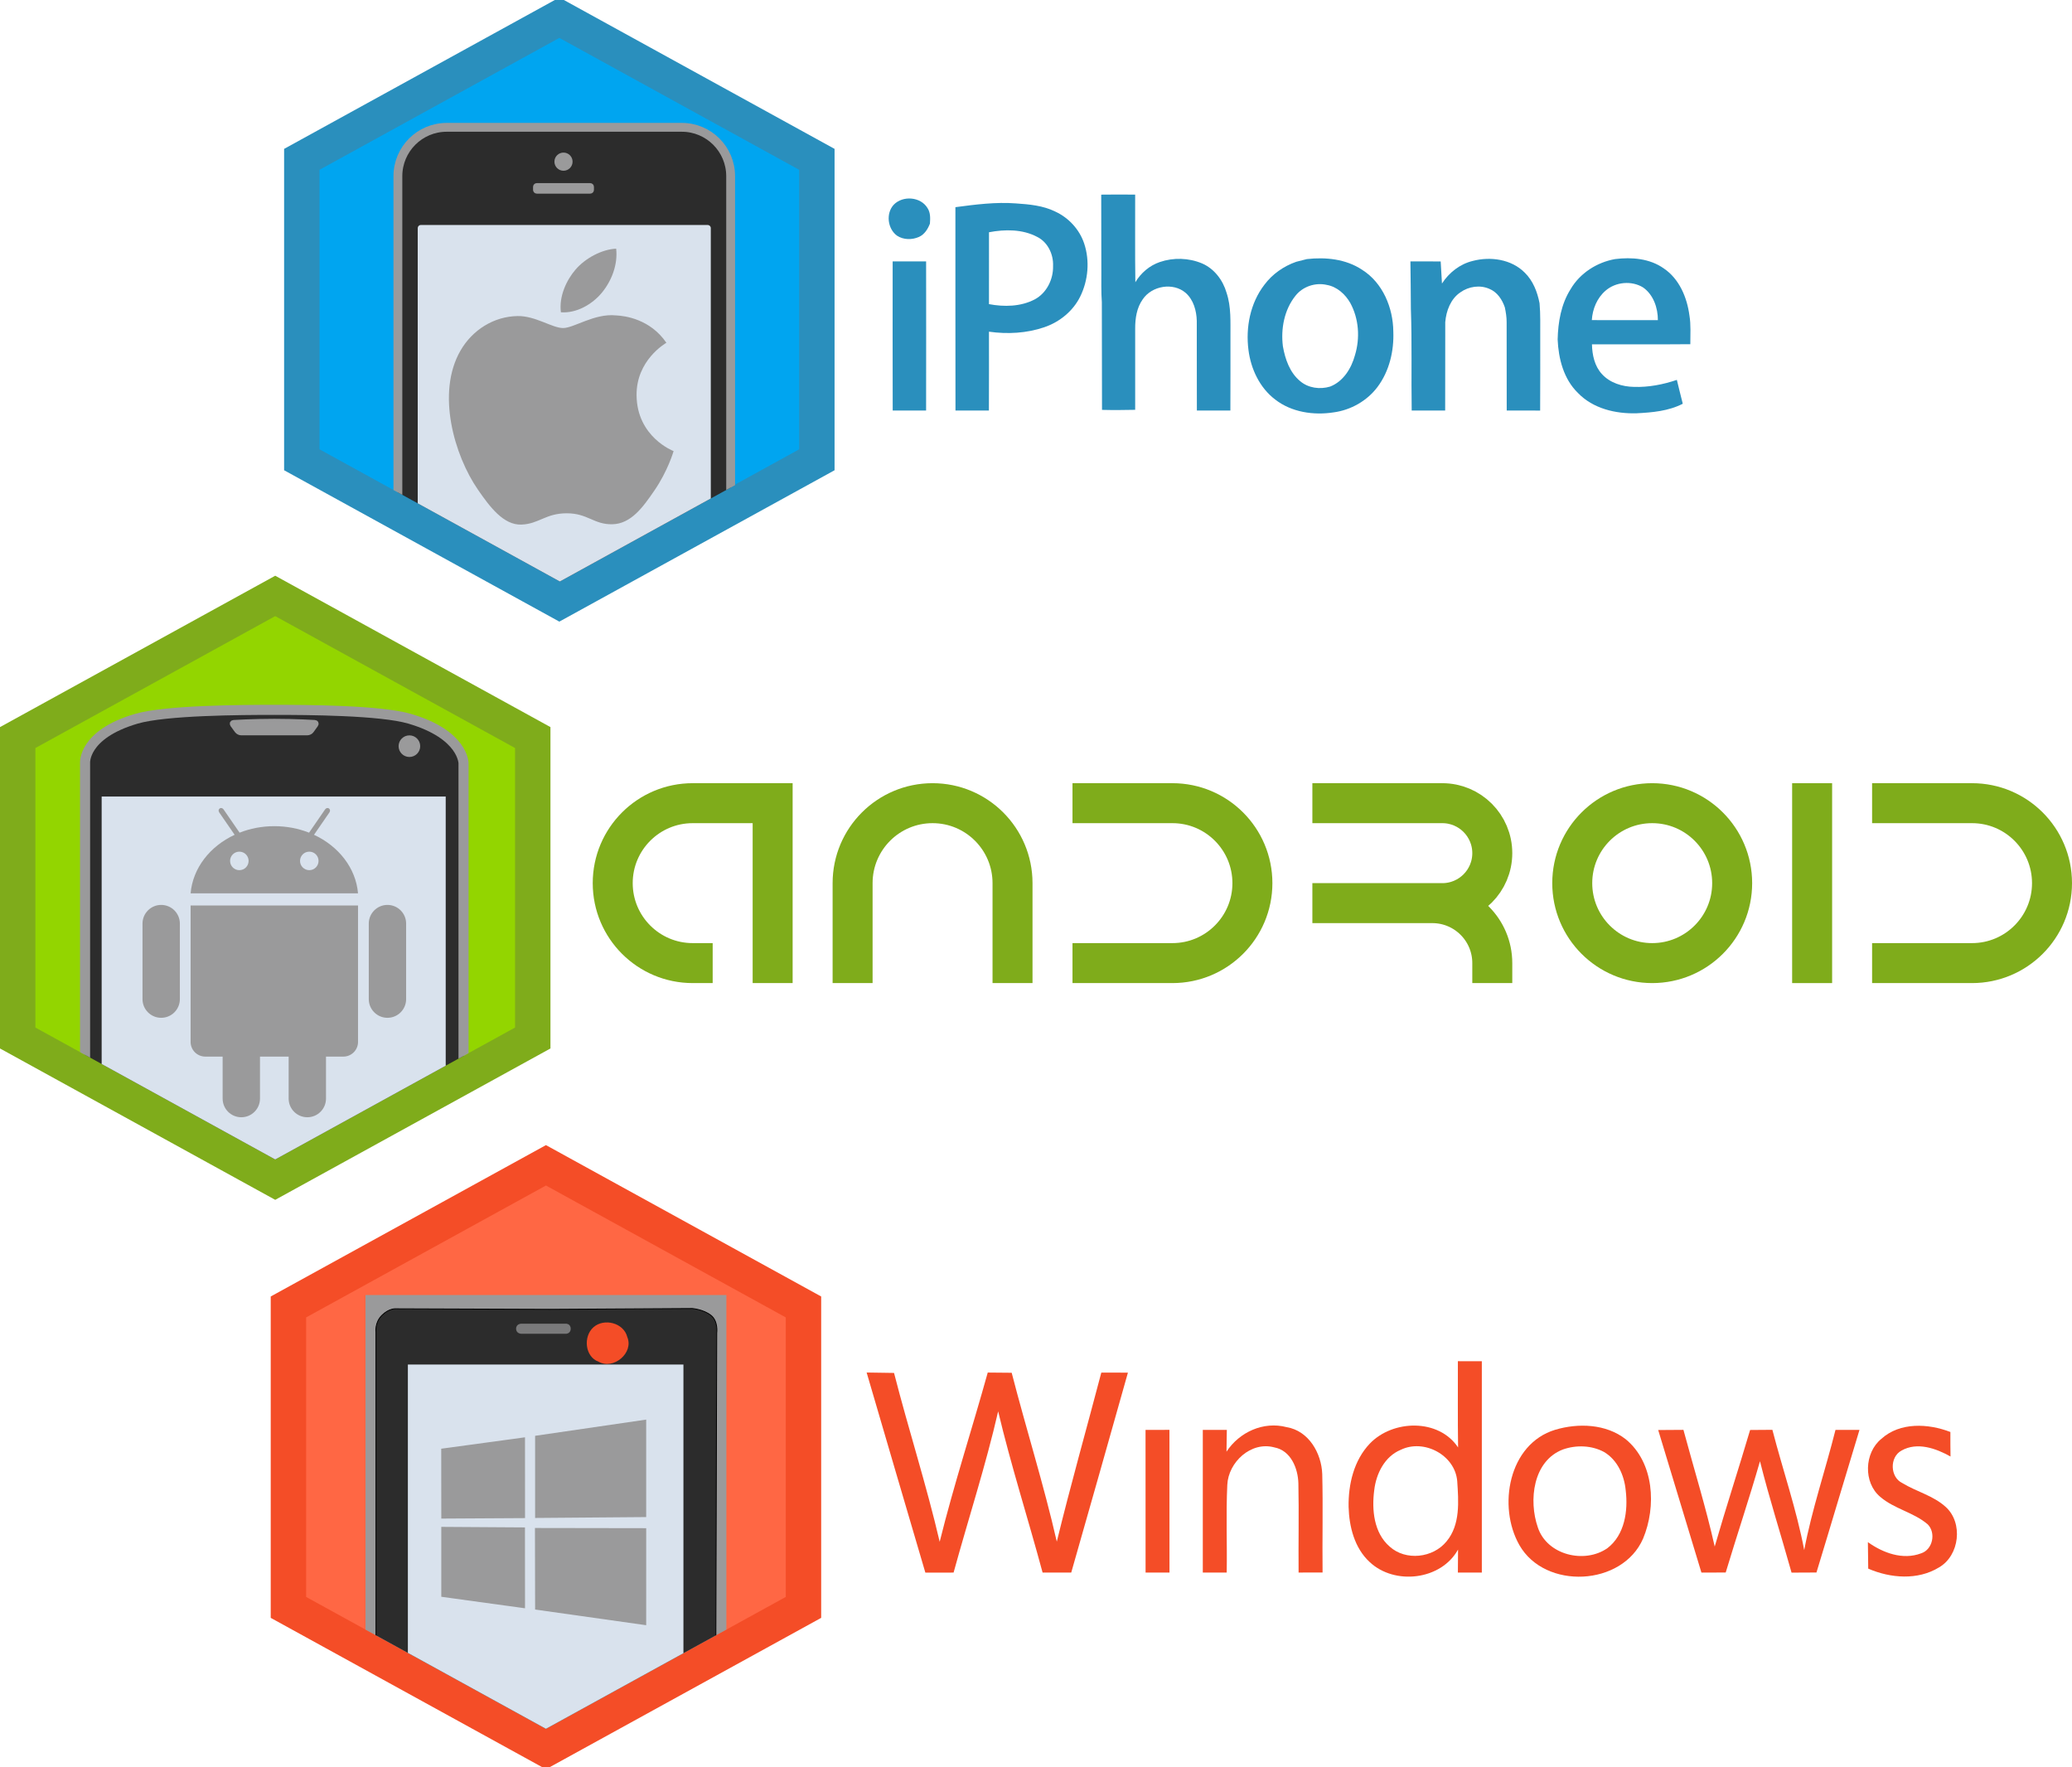
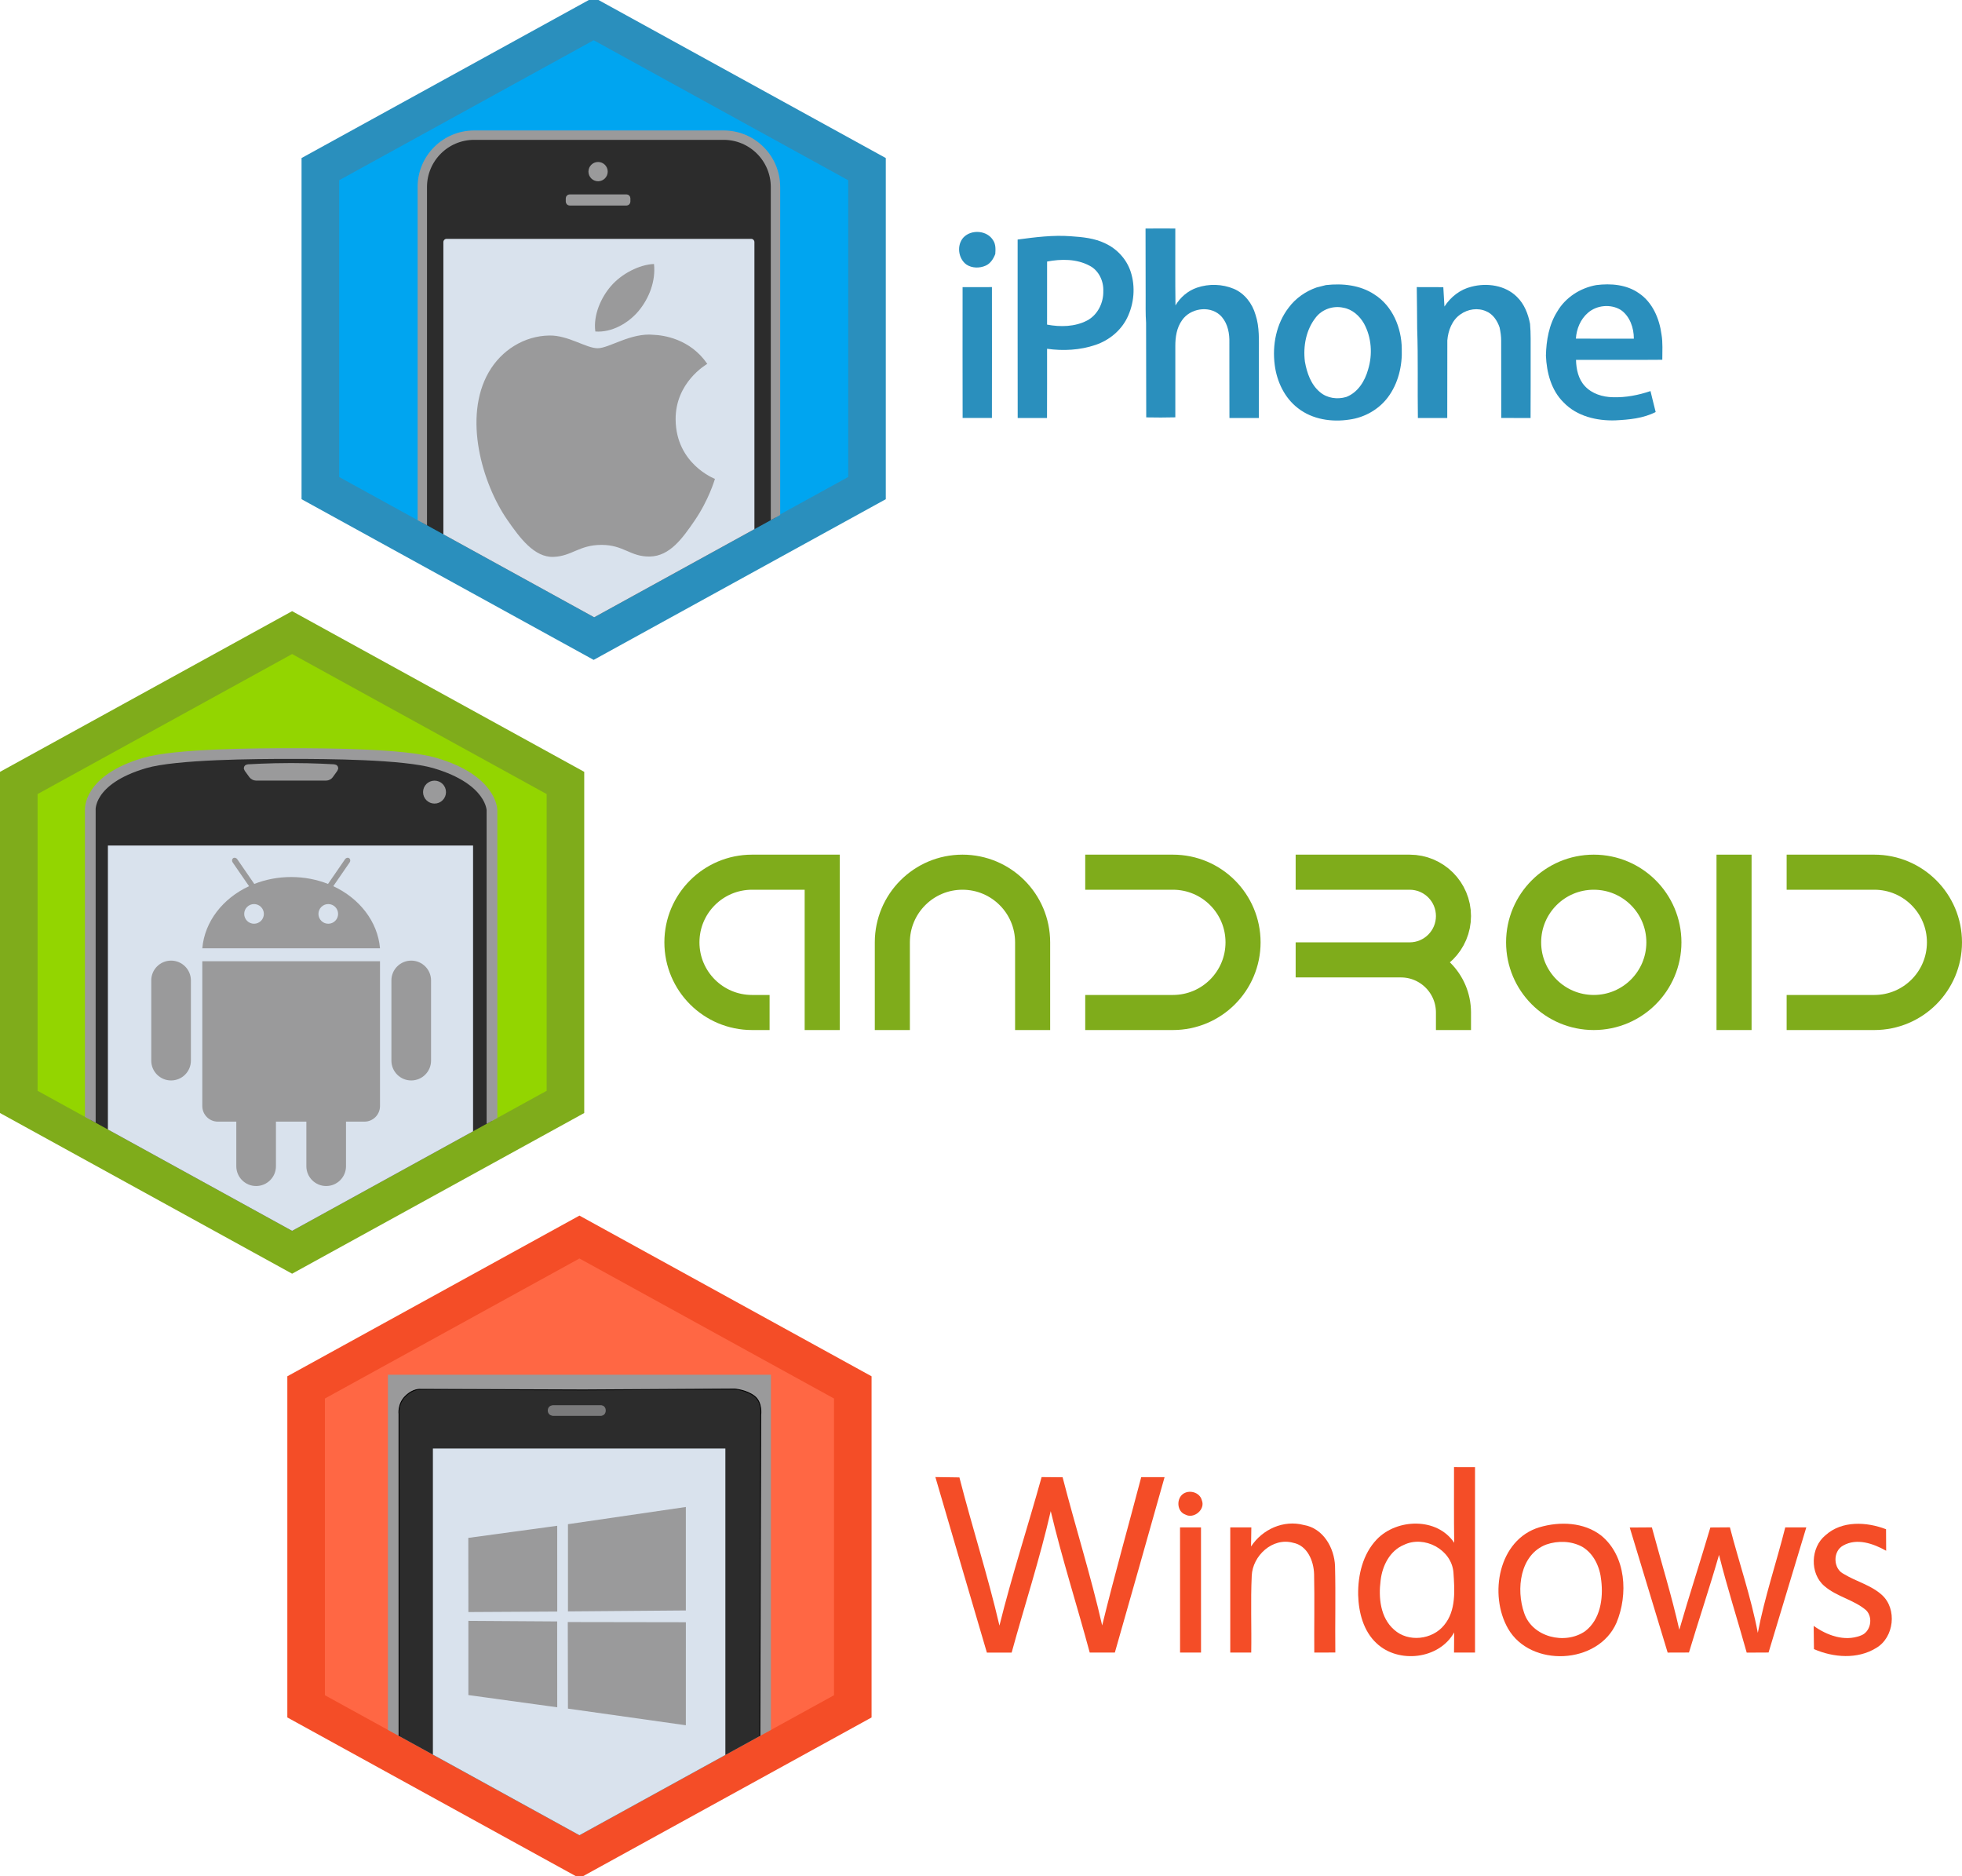
- <svg xmlns="http://www.w3.org/2000/svg" version="1.1" width="234.132" height="199.638" id="svg6691">
+ <svg xmlns="http://www.w3.org/2000/svg" version="1.1" width="208.883" height="199.638" id="svg6691">
  <defs id="defs6693">
    <clipPath id="clp12-4">
      <path d="M 45.315,71.927 58.235,71.927 58.235,87.794 45.315,87.794 45.315,71.927 z" id="path184-0" />
    </clipPath>
    <clipPath id="clipPath6526">
      <path d="M -295,-61.96 -236.8,-29.95 -236.8,37.95 -295,69.96 -353.2,37.95 -353.2,-29.95 z" id="path6528" style="fill:#ff6744;fill-opacity:1;stroke:#f44d27;stroke-width:8;stroke-miterlimit:4;stroke-opacity:1;stroke-dasharray:none" />
    </clipPath>
    <clipPath id="clipPath5692">
      <path d="M 158,420.04 216.2,452.05 216.2,519.95 158,551.96 99.8,519.95 99.8,452.05 z" id="path5694" style="fill:#00a5f0;fill-opacity:1;stroke:#2a8fbd;stroke-width:8;stroke-miterlimit:4;stroke-opacity:1;stroke-dasharray:none" />
    </clipPath>
    <clipPath id="clipPath5615">
      <path d="M -6.886,281.81 44.156,309.883 44.156,369.432 -6.886,397.505 -57.928,369.432 -57.928,309.883 z" id="path5617" style="fill:#93d500;fill-opacity:1;stroke:#7fac1b;stroke-width:7.016;stroke-miterlimit:4;stroke-opacity:1;stroke-dasharray:none" />
    </clipPath>
  </defs>
  <g transform="matrix(0.5,0,0,0.5,18.16141,-9.18656)" id="layer1">
    <g transform="translate(-350,-230)" id="g7386">
      <path d="M 440.086,252.373 498.286,284.383 498.286,352.283 440.086,384.293 381.886,352.283 381.886,284.383 z" id="polygon5-4" style="fill:#00a5f0;fill-opacity:1;stroke:#2a8fbd;stroke-width:8;stroke-miterlimit:4;stroke-opacity:1;stroke-dasharray:none" />
      <g transform="translate(282.1979,-172.1675)" clip-path="url(#clipPath5692)" id="g5685">
        <path d="M 121.4,460.355 C 121.4,454.259 126.341,449.314 132.436,449.314 133.051,449.326 185.472,449.314 185.566,449.314 191.66,449.314 196.602,454.258 196.602,460.355 L 196.602,597.645 C 196.602,603.741 191.661,608.686 185.566,608.686 L 132.436,608.686 C 126.342,608.686 121.4,603.742 121.4,597.645 121.399,551.857 121.397,505.986 121.4,460.355 z" id="path5480-4" style="fill:#2c2c2c;fill-opacity:1;stroke:#9a9a9b;stroke-width:2;stroke-miterlimit:4;stroke-opacity:1;stroke-dasharray:none" />
        <path d="M 152.795,462.423 C 152.603,462.423 152.447,462.576 152.447,462.771 L 152.447,463.455 C 152.447,463.647 152.602,463.803 152.792,463.803 L 160.521,463.803 164.863,463.803 C 165.055,463.803 165.21,463.65 165.21,463.455 L 165.21,462.771 C 165.21,462.579 165.058,462.423 164.862,462.423 z" id="path5478-9" style="fill:#9a9a9b;fill-opacity:1;stroke:#9a9a9b;stroke-width:1;stroke-miterlimit:4;stroke-opacity:1;stroke-dasharray:none" />
        <path d="M 158.829,458.628 C 159.686,458.628 160.381,457.933 160.381,457.076 160.381,456.219 159.686,455.524 158.829,455.524 157.971,455.524 157.276,456.219 157.276,457.076 157.276,457.933 157.971,458.628 158.829,458.628 z" id="path5476-3" style="fill:#9a9a9b;fill-opacity:1;stroke:#9a9a9b;stroke-width:1;stroke-miterlimit:4;stroke-opacity:1;stroke-dasharray:none" />
        <path d="M 126.573,471.392 C 126.193,471.392 125.885,471.703 125.885,472.085 L 125.885,586.26 C 125.885,586.643 126.195,586.953 126.573,586.953 L 191.429,586.953 C 191.809,586.953 192.117,586.642 192.117,586.26 L 192.117,472.085 C 192.117,471.702 191.807,471.392 191.429,471.392 z" id="path5474-9" style="fill:#d9e2ed;fill-opacity:1;stroke:none" />
        <path d="M 159.001,603.856 C 162.621,603.856 165.555,600.922 165.555,597.302 165.555,593.682 162.621,590.748 159.001,590.748 155.381,590.748 152.447,593.682 152.447,597.302 152.447,600.922 155.381,603.856 159.001,603.856 z" id="path5472-2" style="fill:#2c2c2c;fill-opacity:1;stroke:#9a9a9b;stroke-width:1;stroke-miterlimit:4;stroke-opacity:1;stroke-dasharray:none" />
      </g>
      <g transform="matrix(0.07165475,0,0,0.07165475,336.7599,185.7181)" id="layer1-4" style="fill:#9a9a9b;fill-opacity:1">
        <g transform="translate(19.48863,19.49672)" id="g25472-4" style="fill:#9a9a9b;fill-opacity:1">
          <g transform="matrix(54.85033,0,0,-54.85033,-1411.313,6454.729)" clip-path="url(#clp12-4)" id="g186-4" style="fill:#9a9a9b;fill-opacity:1;fill-rule:nonzero;stroke:none">
            <path d="M 56.105,79.364 C 56.087,81.372 57.745,82.336 57.82,82.383 56.887,83.748 55.435,83.935 54.917,83.957 53.682,84.082 52.506,83.23 51.88,83.23 51.254,83.23 50.286,83.939 49.262,83.919 47.914,83.899 46.673,83.136 45.979,81.93 44.58,79.503 45.622,75.906 46.984,73.936 47.651,72.973 48.445,71.888 49.489,71.928 50.495,71.968 50.875,72.578 52.089,72.578 53.303,72.578 53.645,71.928 54.708,71.947 55.789,71.968 56.475,72.931 57.137,73.897 57.901,75.015 58.217,76.097 58.235,76.154 58.211,76.164 56.127,76.963 56.105,79.364" id="path188-3" style="fill:#9a9a9b;fill-opacity:1;fill-rule:nonzero;stroke:none" />
          </g>
          <path d="M 1556.509,1778.207 C 1586.895,1741.403 1607.409,1690.227 1601.759,1639.219 1557.985,1640.976 1505.003,1668.399 1473.573,1705.204 1445.436,1737.731 1420.754,1789.837 1427.442,1839.807 1476.261,1843.592 1526.117,1814.958 1556.509,1778.207" id="path190-7" style="fill:#9a9a9b;fill-opacity:1;fill-rule:nonzero;stroke:none" />
        </g>
      </g>
    </g>
    <g transform="translate(-351.4286,-145.7143)" id="g7400">
      <path d="M 438.488,427.443 496.688,459.453 496.688,527.353 438.488,559.363 380.288,527.353 380.288,459.453 z" id="polygon5-4-8-3" style="fill:#ff6744;fill-opacity:1;stroke:#f44d27;stroke-width:8;stroke-miterlimit:4;stroke-opacity:1;stroke-dasharray:none" />
      <g transform="translate(733.4837,484.8325)" clip-path="url(#clipPath6526)" id="g5762">
        <rect width="81.557" height="150.156" x="-335.779" y="-28.078" id="phone-body-0" style="fill:#9a9a9b;fill-opacity:1;stroke:none" />
        <path d="M -294.128,-24.839 -328.838,-24.966 C -328.838,-24.966 -330.367,-25.161 -332.048,-23.505 -333.73,-21.849 -333.416,-19.678 -333.416,-19.678 L -333.394,114.468 C -333.394,114.468 -333.465,116.326 -332.132,117.731 -330.798,119.137 -329.154,119.089 -329.154,119.089 L -260.894,119.097 C -260.894,119.097 -259.221,119.14 -258.04,117.835 -256.858,116.531 -256.779,114.887 -256.779,114.887 L -256.398,-19.503 C -256.398,-19.503 -256.017,-22.171 -257.732,-23.505 -259.447,-24.839 -261.924,-25.029 -261.924,-25.029 z" id="screen-black-9" style="fill:#2c2c2c;fill-opacity:1;stroke:#000000;stroke-width:0.189px;stroke-linecap:butt;stroke-linejoin:miter;stroke-opacity:1" />
        <g transform="matrix(0.1886386,0,0,0.1886386,-457.3003,-41.37605)" id="tile-group-7" style="fill:#d9e2ed;fill-opacity:1">
          <rect width="330.136" height="579.844" x="694.974" y="153.758" id="rect5629-3" style="fill:#d9e2ed;fill-opacity:1;stroke:none" />
        </g>
        <path d="M -290.457,-21.096 C -290.457,-21.096 -289.901,-21.121 -289.896,-20.469 -289.891,-19.816 -290.457,-19.816 -290.457,-19.816 L -300.577,-19.816 C -300.577,-19.816 -301.252,-19.827 -301.247,-20.469 -301.242,-21.11 -300.562,-21.096 -300.562,-21.096 z" id="speaker-4" style="opacity:0.708;fill:#9a9a9b;fill-opacity:1;stroke:#9a9a9b;stroke-width:1;stroke-linecap:butt;stroke-linejoin:miter;stroke-miterlimit:4;stroke-opacity:1;stroke-dasharray:none" />
      </g>
      <path d="M 414.821,491.491 433.753,488.912 433.761,507.173 414.838,507.281 z M 433.744,509.277 433.758,527.555 414.836,524.953 414.835,509.155 z M 436.039,488.575 461.141,484.911 461.141,506.941 436.039,507.141 z M 461.146,509.449 461.141,531.38 436.039,527.837 436.003,509.408 z" id="path13-6" style="fill:#9a9a9b;fill-opacity:1;fill-rule:evenodd;stroke:none" />
    </g>
    <g transform="translate(-414.2067,79.58158)" id="g7370">
      <path d="M 440.084,73.467 498.284,105.477 498.284,173.377 440.084,205.387 381.884,173.377 381.884,105.477 z" id="path5591-3" style="fill:#93d500;fill-opacity:1;stroke:#7fac1b;stroke-width:8;stroke-miterlimit:4;stroke-opacity:1;stroke-dasharray:none" />
      <g transform="matrix(1.14024,0,0,1.14024,447.9359,-252.422)" clip-path="url(#clipPath5615)" id="g5527">
        <path d="M 19.762,310.153 C 30.44,313.283 30.437,318.974 30.437,318.975 L 30.437,442.823 C 30.437,442.823 30.414,449.655 19.762,453.293 13.982,455.268 -0.472,455.13 -7.069,455.13 -13.666,455.13 -28.633,455.268 -34.414,453.293 -45.065,449.655 -44.575,442.823 -44.575,442.823 L -44.575,318.975 C -44.575,318.975 -45.093,313.284 -34.414,310.153 -28.646,308.462 -13.645,308.389 -7.069,308.389 -0.493,308.389 13.995,308.462 19.762,310.153 z" id="path5490-3" style="fill:#2c2c2c;fill-opacity:1;stroke:#9a9a9b;stroke-width:2;stroke-miterlimit:4;stroke-opacity:1;stroke-dasharray:none" />
        <path d="M 19.707,317.23 C 20.614,317.23 21.349,316.495 21.349,315.588 21.349,314.681 20.614,313.946 19.707,313.946 18.8,313.946 18.065,314.681 18.065,315.588 18.065,316.495 18.8,317.23 19.707,317.23 z" id="path5488-4" style="fill:#9a9a9b;fill-opacity:1;stroke:#9a9a9b;stroke-width:1;stroke-miterlimit:4;stroke-opacity:1;stroke-dasharray:none" />
        <path d="M -7.059,310.663 C -11.299,310.663 -15.111,310.899 -15.111,310.899 -15.388,310.915 -15.481,311.109 -15.317,311.334 L -14.446,312.53 C -14.283,312.754 -13.922,312.936 -13.647,312.936 L -0.51,312.936 C -0.232,312.936 0.127,312.751 0.289,312.525 L 1.141,311.339 C 1.304,311.111 1.209,310.914 0.932,310.898 0.932,310.898 -2.818,310.663 -7.059,310.663 z" id="path5486-5" style="fill:#9a9a9b;fill-opacity:1;stroke:#9a9a9b;stroke-width:1;stroke-miterlimit:4;stroke-opacity:1;stroke-dasharray:none" />
        <path d="M -41.287,325.564 -41.287,439.976 26.905,439.976 26.905,325.564 z" id="path5484-3" style="fill:#d9e2ed;fill-opacity:1;stroke:none" />
        <path d="M -41.287,325.564" id="Google Nexus 4-2" style="fill:#2c2c2c;fill-opacity:1;stroke:#9a9a9b;stroke-width:1;stroke-miterlimit:4;stroke-opacity:1;stroke-dasharray:none" />
      </g>
      <g transform="matrix(0.1733056,0,0,0.1733056,396.6289,113.0156)" id="g6089-5" style="fill:#9a9a9b;fill-opacity:1">
        <path d="M 301.314,83.298 321.473,54.026 C 322.67,52.286 322.372,50.002 320.807,48.922 319.244,47.848 317.002,48.379 315.814,50.121 L 294.863,80.53 C 281.056,75.091 265.724,72.06 249.564,72.06 233.404,72.06 218.068,75.088 204.262,80.53 L 183.314,50.12 C 182.113,48.38 179.875,47.847 178.311,48.921 176.747,49.998 176.45,52.283 177.647,54.025 L 197.813,83.297 C 165.75,98.213 143.265,126.557 140.4,159.637 H 358.716 C 355.861,126.557 333.375,98.214 301.314,83.298" id="path6017-3" style="fill:#9a9a9b;fill-opacity:1" />
        <path d="M 203.956,129.438 C 197.283,129.438 191.876,124.031 191.876,117.359 191.876,110.688 197.28,105.279 203.956,105.279 210.624,105.279 216.029,110.686 216.029,117.359 216.03,124.03 210.624,129.438 203.956,129.438" id="path6019-9" style="fill:#d9e2ed;fill-opacity:1" />
        <path d="M 295.161,129.438 C 288.493,129.438 283.087,124.031 283.087,117.359 283.087,110.686 288.493,105.279 295.161,105.279 301.836,105.279 307.24,110.688 307.24,117.359 307.24,124.03 301.834,129.438 295.161,129.438" id="path6021-7" style="fill:#d9e2ed;fill-opacity:1" />
        <path d="M 126.383,297.598 C 126.383,311.048 115.479,321.952 102.028,321.952 L 102.028,321.952 C 88.578,321.952 77.674,311.048 77.674,297.598 V 199.09 C 77.674,185.64 88.578,174.736 102.028,174.736 L 102.028,174.736 C 115.479,174.736 126.383,185.64 126.383,199.09 V 297.598 z" id="path6023-3" style="fill:#9a9a9b;fill-opacity:1" />
        <path d="M 140.396,175.489 V 353.404 C 140.396,363.97 148.962,372.537 159.531,372.537 H 182.164 V 427.281 C 182.164,440.732 193.067,451.635 206.518,451.635 219.969,451.635 230.873,440.732 230.873,427.281 V 372.537 H 268.244 V 427.281 C 268.244,440.732 279.146,451.635 292.598,451.635 306.05,451.635 316.952,440.732 316.952,427.281 V 372.537 H 339.585 C 350.154,372.537 358.722,363.975 358.722,353.404 V 175.489 H 140.396 z" id="path6025-9" style="fill:#9a9a9b;fill-opacity:1" />
        <path d="M 372.734,297.598 C 372.734,311.048 383.637,321.952 397.088,321.952 L 397.088,321.952 C 410.538,321.952 421.442,311.048 421.442,297.598 V 199.09 C 421.442,185.64 410.538,174.736 397.088,174.736 L 397.088,174.736 C 383.637,174.736 372.734,185.64 372.734,199.09 V 297.598 z" id="path6027-1" style="fill:#9a9a9b;fill-opacity:1" />
      </g>
    </g>
-     <path d="M 212.549,62.361 C 215.106,62.325 217.663,62.331 220.22,62.355 220.244,68.956 220.163,75.559 220.262,82.16 221.508,80.058 223.48,78.376 225.802,77.589 228.859,76.542 232.312,76.642 235.294,77.887 238.083,79.069 240.056,81.684 240.879,84.551 241.949,87.748 241.732,91.155 241.754,94.472 241.744,100.032 241.774,105.596 241.738,111.156 239.214,111.144 236.691,111.15 234.166,111.156 234.13,104.399 234.172,97.641 234.145,90.884 234.082,88.592 233.413,86.131 231.636,84.566 228.811,82.121 223.999,82.956 221.942,85.999 220.566,87.917 220.211,90.347 220.223,92.654 220.214,98.766 220.217,104.878 220.223,110.99 217.721,111.044 215.226,111.066 212.727,111.002 212.706,102.882 212.703,94.761 212.688,86.641 212.515,84.331 212.594,82.015 212.576,79.699 212.573,73.919 212.567,68.138 212.549,62.361 L 212.549,62.361" id="path7495" style="fill:#2a8fbd;fill-opacity:1;fill-rule:nonzero;stroke:none" />
-     <path d="M 165.647,64.65 C 167.692,62.509 171.756,62.813 173.295,65.406 173.982,66.444 173.921,67.725 173.837,68.913 173.363,70.135 172.622,71.344 171.386,71.905 169.827,72.613 167.852,72.601 166.401,71.636 164.263,70.083 163.844,66.613 165.647,64.65 L 165.647,64.65" id="path7497" style="fill:#2a8fbd;fill-opacity:1;fill-rule:nonzero;stroke:none" />
-     <path d="M 187.186,70.861 C 187.177,76.277 187.189,81.69 187.18,87.105 190.609,87.754 194.363,87.687 197.517,86.038 200.219,84.597 201.736,81.5 201.666,78.496 201.781,75.888 200.496,73.114 198.096,71.92 194.776,70.147 190.799,70.174 187.186,70.861 L 187.186,70.861 z M 179.596,65.192 C 184.135,64.589 188.73,63.992 193.314,64.345 196.317,64.55 199.417,64.834 202.158,66.184 205.188,67.584 207.628,70.216 208.692,73.394 209.998,77.299 209.615,81.72 207.796,85.405 206.174,88.682 203.141,91.152 199.7,92.319 195.696,93.694 191.357,93.923 187.18,93.332 187.174,99.272 187.204,105.216 187.165,111.156 184.647,111.144 182.129,111.15 179.611,111.156 179.578,95.835 179.608,80.514 179.596,65.192 L 179.596,65.192" id="path7499" style="fill:#2a8fbd;fill-opacity:1;fill-rule:nonzero;stroke:none" />
-     <path d="M 165.415,77.447 C 167.936,77.447 170.453,77.453 172.975,77.444 172.987,88.679 172.993,99.915 172.972,111.153 170.457,111.15 167.939,111.147 165.424,111.153 165.394,99.918 165.412,88.682 165.415,77.447 L 165.415,77.447" id="path7503" style="fill:#2a8fbd;fill-opacity:1;fill-rule:nonzero;stroke:none" />
-     <path d="M 256.435,85.23 C 253.911,88.39 253.106,92.684 253.607,96.637 254.116,99.541 255.16,102.577 257.509,104.513 259.348,106.081 261.989,106.428 264.27,105.741 267.261,104.586 269.082,101.625 269.892,98.651 271.078,94.77 270.783,90.401 268.825,86.822 267.695,84.862 265.84,83.17 263.554,82.766 260.952,82.16 258.088,83.116 256.435,85.23 L 256.435,85.23 z M 259.023,76.925 C 263.289,76.443 267.866,76.91 271.514,79.347 276.177,82.281 278.507,87.92 278.56,93.284 278.734,97.695 277.661,102.273 274.976,105.843 272.621,108.973 268.961,111.044 265.086,111.566 260.542,112.275 255.555,111.542 251.855,108.659 248.366,106.009 246.376,101.772 245.83,97.493 245.16,92.367 246.231,86.867 249.428,82.724 251.219,80.311 253.787,78.526 256.613,77.538 257.415,77.329 258.217,77.124 259.023,76.925 L 259.023,76.925" id="path7505" style="fill:#2a8fbd;fill-opacity:1;fill-rule:nonzero;stroke:none" />
-     <path d="M 326.508,84.078 C 324.595,85.733 323.577,88.221 323.423,90.715 328.399,90.742 333.376,90.721 338.352,90.727 338.362,87.962 337.35,84.98 335.013,83.339 332.415,81.732 328.799,82.07 326.508,84.078 L 326.508,84.078 z M 296.492,77.347 C 293.612,78.047 291.152,79.98 289.556,82.45 289.463,80.788 289.364,79.127 289.266,77.465 286.985,77.426 284.705,77.462 282.425,77.444 282.463,81.014 282.522,84.584 282.53,88.155 282.799,95.817 282.594,103.488 282.714,111.156 285.235,111.147 287.755,111.147 290.279,111.156 290.311,104.495 290.271,97.831 290.299,91.173 290.509,88.628 291.519,85.923 293.712,84.443 295.593,83.098 298.178,82.706 300.311,83.674 302.068,84.4 303.172,86.098 303.765,87.835 303.997,88.945 304.179,90.07 304.172,91.206 304.198,97.855 304.162,104.504 304.19,111.153 306.708,111.153 309.225,111.141 311.744,111.159 311.788,105.599 311.752,100.038 311.765,94.481 311.747,91.954 311.838,89.424 311.611,86.903 311.116,84.358 310.142,81.813 308.249,79.977 305.243,76.946 300.493,76.289 296.492,77.347 L 296.492,77.347 z M 328.672,76.925 C 332.426,76.449 336.505,76.784 339.679,79.03 343.178,81.388 344.937,85.571 345.476,89.629 345.845,91.788 345.673,93.98 345.684,96.161 338.276,96.23 330.865,96.167 323.455,96.194 323.506,98.585 324.044,101.13 325.725,102.93 327.547,104.93 330.316,105.759 332.953,105.81 336.249,105.915 339.531,105.279 342.642,104.224 343.083,106.021 343.511,107.824 343.976,109.618 340.773,111.271 337.101,111.593 333.56,111.771 328.794,111.919 323.679,110.716 320.277,107.17 317.058,104.037 315.887,99.451 315.7,95.096 315.793,91.167 316.48,87.117 318.613,83.746 320.736,80.104 324.551,77.661 328.672,76.925 L 328.672,76.925" id="path7507" style="fill:#2a8fbd;fill-opacity:1;fill-rule:nonzero;stroke:none" />
-     <g transform="matrix(0.7529474,0,0,0.7529474,97.63219,195.3706)" id="g7618" style="fill:none;stroke:#7fac1b;stroke-width:12;stroke-linecap:square;stroke-opacity:1">
-       <path d="M 30,54 A 24,24 0 0 1 30,6 H 54 V 54" id="path7620" style="stroke:#7fac1b;stroke-opacity:1" />
-       <path d="M 78,54 V 30 A 24,24 0 0 1 126,30 V 54" id="path7622" style="stroke:#7fac1b;stroke-opacity:1" />
-       <path d="M 150,54 H 174 A 24,24 0 0 0 174,6 H 150" id="path7624" style="stroke:#7fac1b;stroke-opacity:1" />
-       <path d="M 270,54 A 18,18 0 0 0 252,36 M 222,36 H 255 A 15,15 0 0 0 255,6 H 222" id="path7626" style="stroke:#7fac1b;stroke-opacity:1" />
-       <circle cx="318" cy="30" r="24" id="circle7628" style="stroke:#7fac1b;stroke-opacity:1" d="M 342,30 C 342,43.255 331.255,54 318,54 304.745,54 294,43.255 294,30 294,16.745 304.745,6 318,6 331.255,6 342,16.745 342,30 z" />
-       <path d="M 366,54 V 6" id="path7630" style="stroke:#7fac1b;stroke-opacity:1" />
-       <path d="M 390,54 H 414 A 24,24 0 0 0 414,6 H 390" id="path7632" style="stroke:#7fac1b;stroke-opacity:1" />
+     <g id="g3049" transform="translate(-14.0175,-22.428)">
+       <path style="fill:#2a8fbd;fill-opacity:1;fill-rule:nonzero;stroke:none" id="path7495" d="M 221.613,89.457 C 223.727,89.427 225.84,89.432 227.953,89.452 227.973,94.907 227.906,100.365 227.988,105.821 229.017,104.084 230.647,102.693 232.566,102.042 235.093,101.178 237.947,101.26 240.412,102.289 242.717,103.266 244.347,105.427 245.027,107.797 245.912,110.439 245.732,113.255 245.75,115.996 245.742,120.592 245.767,125.19 245.738,129.785 243.651,129.775 241.566,129.781 239.479,129.785 239.449,124.2 239.484,118.616 239.462,113.031 239.41,111.136 238.856,109.103 237.389,107.809 235.053,105.788 231.076,106.478 229.376,108.993 228.239,110.578 227.946,112.587 227.955,114.494 227.948,119.545 227.951,124.597 227.955,129.648 225.887,129.693 223.826,129.711 221.76,129.658 221.743,122.947 221.74,116.235 221.728,109.524 221.585,107.615 221.651,105.701 221.636,103.787 221.633,99.01 221.628,94.232 221.613,89.457 L 221.613,89.457" />
+       <path style="fill:#2a8fbd;fill-opacity:1;fill-rule:nonzero;stroke:none" id="path7497" d="M 182.85,91.348 C 184.539,89.579 187.899,89.831 189.17,91.974 189.738,92.831 189.688,93.89 189.619,94.872 189.227,95.882 188.614,96.881 187.592,97.345 186.304,97.93 184.671,97.92 183.473,97.123 181.706,95.839 181.359,92.971 182.85,91.348 L 182.85,91.348" />
+       <path style="fill:#2a8fbd;fill-opacity:1;fill-rule:nonzero;stroke:none" id="path7499" d="M 200.651,96.482 C 200.644,100.958 200.654,105.432 200.646,109.908 203.48,110.444 206.583,110.389 209.19,109.026 211.422,107.834 212.676,105.275 212.619,102.793 212.713,100.637 211.652,98.344 209.668,97.357 206.924,95.892 203.637,95.914 200.651,96.482 L 200.651,96.482 z M 194.378,91.797 C 198.129,91.299 201.927,90.805 205.716,91.097 208.198,91.266 210.759,91.501 213.025,92.617 215.529,93.773 217.546,95.949 218.426,98.576 219.504,101.803 219.188,105.457 217.685,108.502 216.345,111.211 213.838,113.252 210.994,114.217 207.684,115.353 204.098,115.543 200.646,115.054 200.641,119.964 200.666,124.876 200.634,129.785 198.553,129.775 196.472,129.781 194.391,129.785 194.363,117.123 194.388,104.46 194.378,91.797 L 194.378,91.797" />
+       <path style="fill:#2a8fbd;fill-opacity:1;fill-rule:nonzero;stroke:none" id="path7503" d="M 182.658,101.925 C 184.741,101.925 186.822,101.93 188.906,101.923 188.915,111.209 188.921,120.494 188.903,129.783 186.824,129.781 184.744,129.778 182.665,129.783 182.64,120.497 182.655,111.211 182.658,101.925 L 182.658,101.925" />
+       <path style="fill:#2a8fbd;fill-opacity:1;fill-rule:nonzero;stroke:none" id="path7505" d="M 257.884,108.358 C 255.798,110.969 255.133,114.518 255.546,117.786 255.968,120.186 256.83,122.695 258.771,124.295 260.292,125.591 262.475,125.878 264.359,125.309 266.831,124.355 268.337,121.908 269.006,119.45 269.986,116.243 269.742,112.632 268.124,109.673 267.19,108.054 265.657,106.655 263.768,106.322 261.617,105.821 259.25,106.611 257.884,108.358 L 257.884,108.358 z M 260.023,101.494 C 263.549,101.095 267.332,101.482 270.347,103.495 274.2,105.92 276.126,110.581 276.17,115.014 276.314,118.66 275.427,122.443 273.208,125.394 271.262,127.981 268.237,129.693 265.034,130.124 261.278,130.71 257.157,130.104 254.099,127.722 251.215,125.531 249.57,122.03 249.119,118.493 248.566,114.257 249.451,109.711 252.093,106.287 253.573,104.293 255.696,102.818 258.031,102 258.694,101.828 259.357,101.659 260.023,101.494 L 260.023,101.494" />
+       <path style="fill:#2a8fbd;fill-opacity:1;fill-rule:nonzero;stroke:none" id="path7507" d="M 315.798,107.406 C 314.217,108.774 313.376,110.83 313.248,112.891 317.361,112.913 321.475,112.896 325.587,112.901 325.595,110.616 324.759,108.151 322.827,106.795 320.68,105.467 317.691,105.746 315.798,107.406 L 315.798,107.406 z M 290.99,101.843 C 288.61,102.421 286.577,104.019 285.258,106.06 285.181,104.687 285.1,103.313 285.018,101.94 283.133,101.908 281.249,101.938 279.365,101.923 279.396,104.873 279.445,107.824 279.451,110.775 279.674,117.108 279.504,123.448 279.603,129.785 281.687,129.778 283.77,129.778 285.856,129.785 285.882,124.28 285.849,118.773 285.872,113.27 286.046,111.166 286.881,108.931 288.693,107.707 290.248,106.596 292.384,106.272 294.147,107.072 295.599,107.672 296.511,109.075 297.002,110.511 297.193,111.428 297.343,112.358 297.338,113.297 297.36,118.793 297.33,124.288 297.353,129.783 299.434,129.783 301.514,129.773 303.596,129.788 303.633,125.192 303.603,120.597 303.614,116.004 303.599,113.915 303.673,111.824 303.486,109.741 303.077,107.637 302.272,105.534 300.708,104.016 298.223,101.512 294.298,100.968 290.99,101.843 L 290.99,101.843 z M 317.587,101.494 C 320.69,101.1 324.061,101.377 326.684,103.234 329.576,105.183 331.029,108.639 331.475,111.994 331.78,113.778 331.638,115.59 331.647,117.392 325.525,117.449 319.399,117.397 313.275,117.419 313.317,119.396 313.762,121.499 315.151,122.987 316.657,124.639 318.945,125.325 321.125,125.367 323.849,125.454 326.562,124.928 329.133,124.056 329.498,125.541 329.851,127.032 330.235,128.514 327.588,129.88 324.553,130.147 321.626,130.294 317.687,130.416 313.46,129.422 310.649,126.491 307.988,123.901 307.02,120.111 306.865,116.512 306.943,113.265 307.511,109.918 309.273,107.132 311.028,104.121 314.181,102.102 317.587,101.494 L 317.587,101.494" />
    </g>
-     <path d="M 293.153,325.997 C 294.951,325.997 296.758,325.997 298.565,326.006 298.556,341.922 298.565,357.837 298.565,373.762 296.758,373.762 294.951,373.762 293.153,373.762 293.153,372.03 293.163,370.299 293.191,368.567 289.351,375.503 278.838,376.699 273.2,371.372 269.793,368.219 268.579,363.419 268.457,358.92 268.372,353.828 269.642,348.397 273.257,344.614 278.443,339.202 288.814,338.901 293.2,345.489 293.097,338.995 293.172,332.491 293.153,325.997 M 280.24,346.025 C 276.598,347.531 274.668,351.437 274.245,355.174 273.671,359.578 274.151,364.774 277.718,367.88 281.36,371.193 287.563,370.477 290.603,366.703 293.737,362.939 293.304,357.649 293.003,353.084 292.504,347.202 285.483,343.484 280.24,346.025 z" id="path9" style="fill:#f44d27;fill-opacity:1" />
-     <path d="M 97.793,318.328 C 100.218,316.19 104.655,317.34 105.443,320.54 106.955,324.14 102.305,328.003 98.98,326.128 95.843,325.003 95.443,320.415 97.793,318.328 z" id="path13" style="fill:#f44d27;fill-opacity:1" />
-     <path d="M 159.533,328.557 C 161.594,328.576 163.665,328.604 165.726,328.651 168.992,341.423 173.058,353.978 176.042,366.816 179.232,353.96 183.355,341.338 186.903,328.566 188.701,328.585 190.508,328.595 192.315,328.614 195.599,341.367 199.581,353.95 202.508,366.779 205.632,353.988 209.228,341.31 212.569,328.576 214.574,328.585 216.578,328.585 218.583,328.585 214.338,343.654 210.075,358.713 205.774,373.762 203.609,373.762 201.454,373.762 199.298,373.762 196.023,361.602 192.164,349.583 189.256,337.329 186.442,349.602 182.517,361.621 179.185,373.772 177.058,373.762 174.931,373.762 172.804,373.781 168.362,358.713 163.947,343.635 159.533,328.557 z" id="path15" style="fill:#f44d27;fill-opacity:1" />
-     <path d="M 240.861,346.449 C 243.76,342.016 249.228,339.522 254.452,340.905 259.44,341.724 262.329,346.788 262.499,351.503 262.687,358.92 262.489,366.336 262.574,373.753 260.767,373.753 258.96,373.762 257.153,373.762 257.096,367.042 257.247,360.322 257.106,353.611 257.021,350.204 255.393,346.176 251.675,345.48 246.405,344.04 241.266,348.811 241.04,353.969 240.729,360.557 241.021,367.164 240.908,373.762 239.11,373.762 237.313,373.762 235.506,373.762 235.496,363.014 235.506,352.275 235.506,341.527 237.313,341.527 239.12,341.527 240.936,341.527 240.917,343.164 240.889,344.811 240.861,346.449 z" id="path19" style="fill:#f44d27;fill-opacity:1" />
-     <path d="M 315.139,341.498 C 320.372,339.936 326.631,340.162 331.074,343.625 337.53,348.915 338.038,358.844 335.008,366.091 330.321,376.868 312.871,377.715 307.064,367.579 302.085,358.863 304.589,344.698 315.139,341.498 M 316.909,345.941 C 310.095,348.538 309.106,357.498 311.224,363.569 313.295,369.809 321.765,371.861 326.942,368.256 330.866,365.263 331.638,359.804 331.083,355.202 330.763,351.804 329.219,348.322 326.198,346.524 323.384,345 319.902,344.896 316.909,345.941 z" id="path21" style="fill:#f44d27;fill-opacity:1" />
-     <path d="M 388.853,343.55 C 393.069,339.729 399.451,340.068 404.458,341.997 404.448,343.842 404.458,345.687 404.486,347.541 401.201,345.696 396.947,344.181 393.399,346.204 390.669,347.682 390.81,352.247 393.625,353.555 396.796,355.484 400.571,356.378 403.375,358.91 407.385,362.506 406.547,369.903 401.898,372.595 397.088,375.55 390.905,375.061 385.888,372.877 385.869,370.882 385.85,368.887 385.813,366.891 389.229,369.329 393.7,370.986 397.832,369.423 400.476,368.586 401.248,364.793 399.328,362.863 396.147,360.143 391.771,359.39 388.599,356.651 384.749,353.423 384.994,346.684 388.853,343.55 z" id="path23" style="fill:#f44d27;fill-opacity:1" />
-     <path d="M 222.564,341.527 C 224.362,341.527 226.16,341.527 227.967,341.517 227.986,352.265 227.967,363.014 227.976,373.762 226.169,373.762 224.371,373.762 222.574,373.762 222.555,363.014 222.564,352.275 222.564,341.527 z" id="path31" style="fill:#f44d27;fill-opacity:1" />
-     <path d="M 338.424,341.555 C 340.316,341.536 342.227,341.527 344.128,341.517 346.49,350.308 349.201,359.014 351.196,367.889 353.737,359.07 356.598,350.345 359.196,341.545 360.871,341.527 362.547,341.517 364.231,341.508 366.575,350.581 369.681,359.484 371.422,368.689 373.163,359.503 376.213,350.6 378.49,341.527 380.288,341.527 382.095,341.527 383.912,341.527 380.636,352.256 377.465,363.023 374.189,373.753 372.307,373.762 370.434,373.762 368.561,373.781 366.217,365.376 363.544,357.066 361.427,348.604 359.008,357.028 356.203,365.348 353.681,373.753 351.845,373.753 350.02,373.762 348.194,373.772 344.937,363.033 341.69,352.284 338.424,341.555 z" id="path33" style="fill:#f44d27;fill-opacity:1" />
+     <g id="g3057" transform="translate(-21.4935,0.9345)">
+       <g style="fill:none;stroke:#7fac1b;stroke-width:12;stroke-linecap:square;stroke-opacity:1" id="g7618" transform="matrix(0.622298,0,0,0.622298,126.6363,199.3871)">
+         <path style="stroke:#7fac1b;stroke-opacity:1" id="path7620" d="M 30,54 A 24,24 0 0 1 30,6 H 54 V 54" />
+         <path style="stroke:#7fac1b;stroke-opacity:1" id="path7622" d="M 78,54 V 30 A 24,24 0 0 1 126,30 V 54" />
+         <path style="stroke:#7fac1b;stroke-opacity:1" id="path7624" d="M 150,54 H 174 A 24,24 0 0 0 174,6 H 150" />
+         <path style="stroke:#7fac1b;stroke-opacity:1" id="path7626" d="M 270,54 A 18,18 0 0 0 252,36 M 222,36 H 255 A 15,15 0 0 0 255,6 H 222" />
+         <circle d="M 342,30 C 342,43.255 331.255,54 318,54 304.745,54 294,43.255 294,30 294,16.745 304.745,6 318,6 331.255,6 342,16.745 342,30 z" style="stroke:#7fac1b;stroke-opacity:1" id="circle7628" r="24" cy="30" cx="318" />
+         <path style="stroke:#7fac1b;stroke-opacity:1" id="path7630" d="M 366,54 V 6" />
+         <path style="stroke:#7fac1b;stroke-opacity:1" id="path7632" d="M 390,54 H 414 A 24,24 0 0 0 414,6 H 390" />
+       </g>
+     </g>
+     <g id="g3067" transform="translate(-14.952,23.3625)">
+       <path style="fill:#f44d27;fill-opacity:1" id="path9" d="M 288.231,307.348 C 289.717,307.348 291.21,307.348 292.704,307.355 292.696,320.509 292.704,333.663 292.704,346.825 291.21,346.825 289.717,346.825 288.231,346.825 288.231,345.393 288.239,343.962 288.262,342.531 285.089,348.264 276.4,349.252 271.74,344.849 268.924,342.243 267.921,338.276 267.82,334.558 267.75,330.349 268.8,325.861 271.787,322.734 276.073,318.261 284.645,318.012 288.27,323.457 288.184,318.09 288.247,312.715 288.231,307.348 M 277.559,323.901 C 274.548,325.145 272.954,328.374 272.604,331.462 272.129,335.102 272.526,339.396 275.474,341.963 278.484,344.701 283.611,344.11 286.123,340.991 288.713,337.879 288.356,333.508 288.107,329.735 287.694,324.873 281.891,321.801 277.559,323.901 z" />
+       <path style="fill:#f44d27;fill-opacity:1" id="path13" d="M 230.362,313.192 C 231.683,312.028 234.101,312.654 234.53,314.398 235.354,316.359 232.82,318.463 231.009,317.442 229.3,316.829 229.082,314.33 230.362,313.192 z" />
+       <path style="fill:#f44d27;fill-opacity:1" id="path15" d="M 177.797,309.463 C 179.5,309.479 181.211,309.502 182.915,309.541 185.614,320.097 188.975,330.474 191.44,341.084 194.077,330.458 197.484,320.027 200.417,309.471 201.903,309.487 203.396,309.495 204.89,309.51 207.605,320.05 210.895,330.45 213.314,341.053 215.897,330.482 218.868,320.004 221.63,309.479 223.287,309.487 224.943,309.487 226.6,309.487 223.092,321.941 219.568,334.387 216.013,346.825 214.224,346.825 212.443,346.825 210.662,346.825 207.955,336.775 204.765,326.841 202.362,316.713 200.036,326.857 196.792,336.79 194.039,346.832 192.281,346.825 190.523,346.825 188.765,346.84 185.093,334.387 181.445,321.925 177.797,309.463 z" />
+       <path style="fill:#f44d27;fill-opacity:1" id="path19" d="M 245.013,324.251 C 247.408,320.587 251.928,318.526 256.245,319.669 260.368,320.346 262.756,324.531 262.896,328.428 263.051,334.558 262.888,340.687 262.958,346.817 261.465,346.817 259.971,346.825 258.477,346.825 258.431,341.271 258.555,335.717 258.439,330.17 258.369,327.355 257.023,324.025 253.95,323.45 249.594,322.259 245.347,326.203 245.16,330.466 244.904,335.911 245.145,341.372 245.051,346.825 243.566,346.825 242.08,346.825 240.586,346.825 240.579,337.941 240.586,329.066 240.586,320.183 242.08,320.183 243.573,320.183 245.075,320.183 245.059,321.536 245.036,322.897 245.013,324.251 z" />
+       <path style="fill:#f44d27;fill-opacity:1" id="path21" d="M 306.402,320.159 C 310.727,318.868 315.9,319.055 319.572,321.917 324.908,326.289 325.328,334.495 322.823,340.485 318.949,349.392 304.528,350.092 299.728,341.714 295.613,334.511 297.682,322.804 306.402,320.159 M 307.865,323.831 C 302.233,325.978 301.416,333.383 303.166,338.4 304.878,343.558 311.878,345.253 316.157,342.274 319.4,339.8 320.038,335.289 319.579,331.485 319.315,328.677 318.039,325.799 315.542,324.313 313.216,323.053 310.338,322.967 307.865,323.831 z" />
+       <path style="fill:#f44d27;fill-opacity:1" id="path23" d="M 367.325,321.855 C 370.81,318.697 376.084,318.977 380.222,320.571 380.215,322.096 380.222,323.621 380.246,325.153 377.531,323.629 374.015,322.376 371.082,324.049 368.826,325.27 368.943,329.043 371.269,330.124 373.89,331.718 377.01,332.457 379.328,334.55 382.642,337.521 381.949,343.635 378.106,345.86 374.132,348.303 369.021,347.898 364.875,346.093 364.859,344.444 364.844,342.795 364.813,341.146 367.636,343.161 371.331,344.53 374.746,343.239 376.932,342.546 377.57,339.412 375.983,337.817 373.354,335.569 369.737,334.947 367.115,332.683 363.934,330.015 364.136,324.445 367.325,321.855 z" />
+       <path style="fill:#f44d27;fill-opacity:1" id="path31" d="M 229.891,320.183 C 231.376,320.183 232.862,320.183 234.356,320.175 234.371,329.058 234.356,337.941 234.363,346.825 232.87,346.825 231.384,346.825 229.898,346.825 229.883,337.941 229.891,329.066 229.891,320.183 z" />
+       <path style="fill:#f44d27;fill-opacity:1" id="path33" d="M 325.647,320.206 C 327.21,320.19 328.789,320.183 330.361,320.175 332.313,327.44 334.553,334.635 336.203,341.971 338.303,334.682 340.668,327.471 342.814,320.198 344.199,320.183 345.584,320.175 346.976,320.167 348.913,327.666 351.48,335.024 352.919,342.632 354.358,335.04 356.878,327.681 358.761,320.183 360.247,320.183 361.74,320.183 363.241,320.183 360.534,329.05 357.913,337.949 355.206,346.817 353.65,346.825 352.102,346.825 350.554,346.84 348.617,339.894 346.408,333.025 344.658,326.032 342.659,332.994 340.341,339.871 338.256,346.817 336.739,346.817 335.23,346.825 333.721,346.832 331.03,337.957 328.346,329.074 325.647,320.206 z" />
+     </g>
  </g>
</svg>
